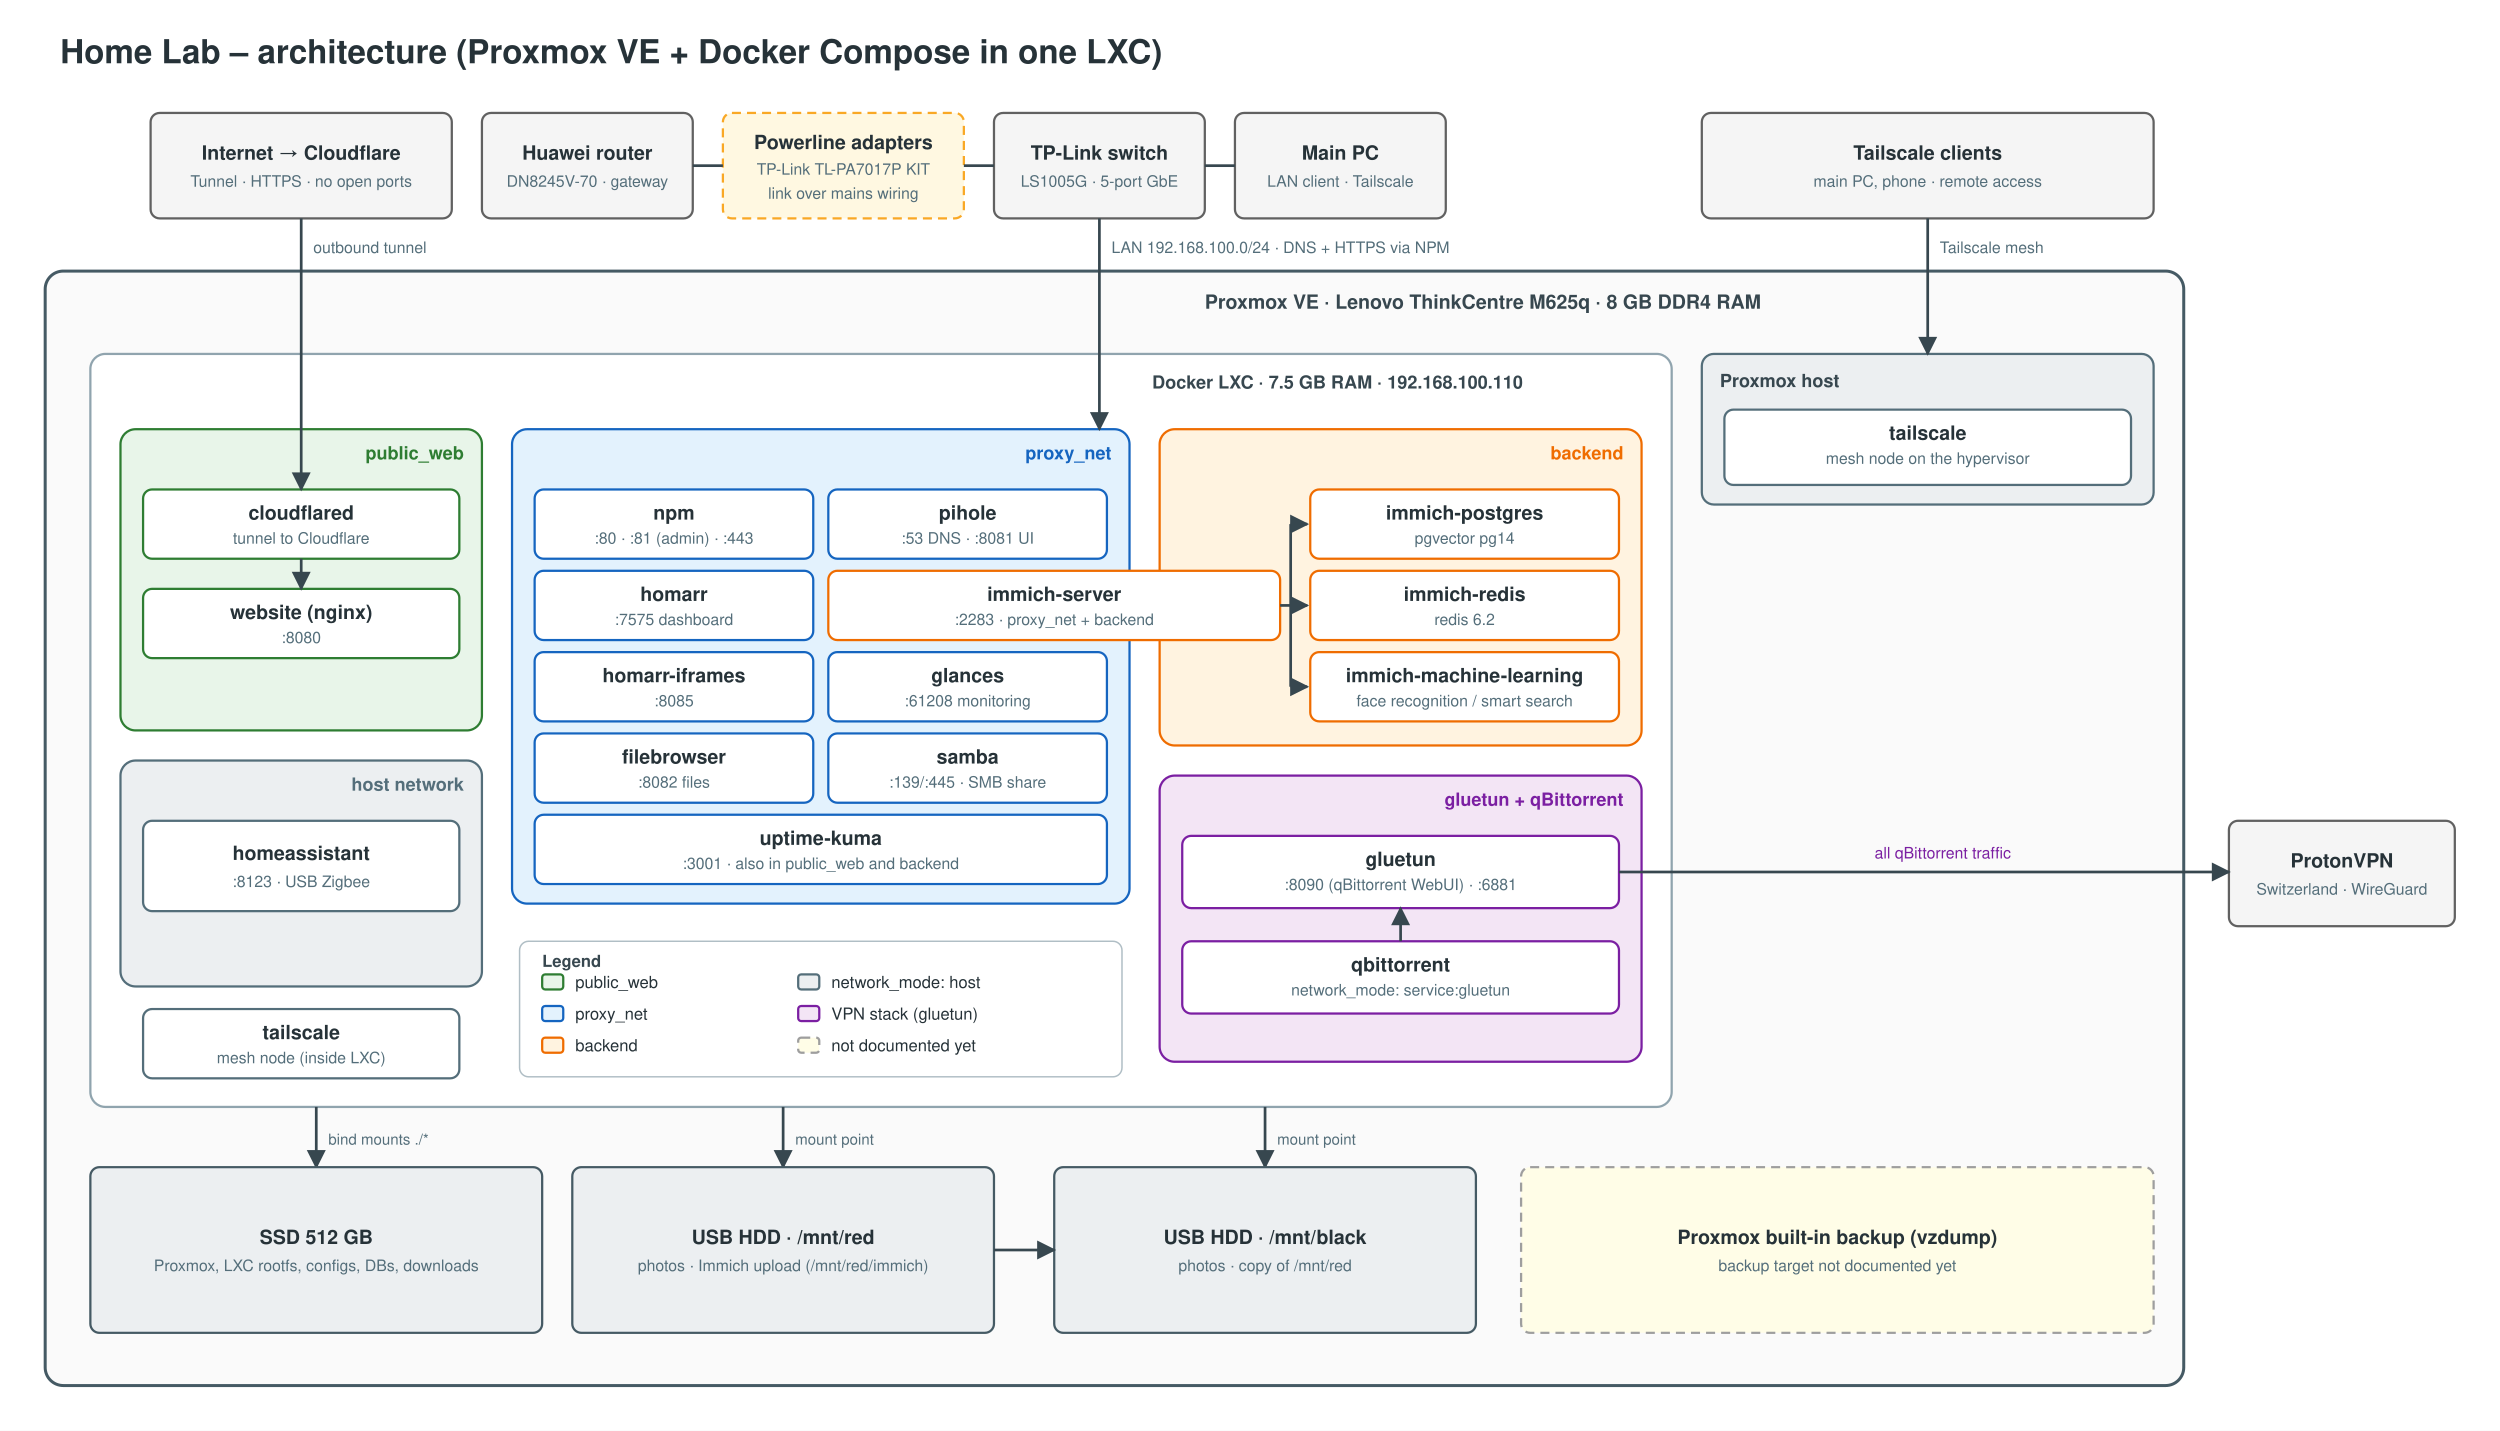
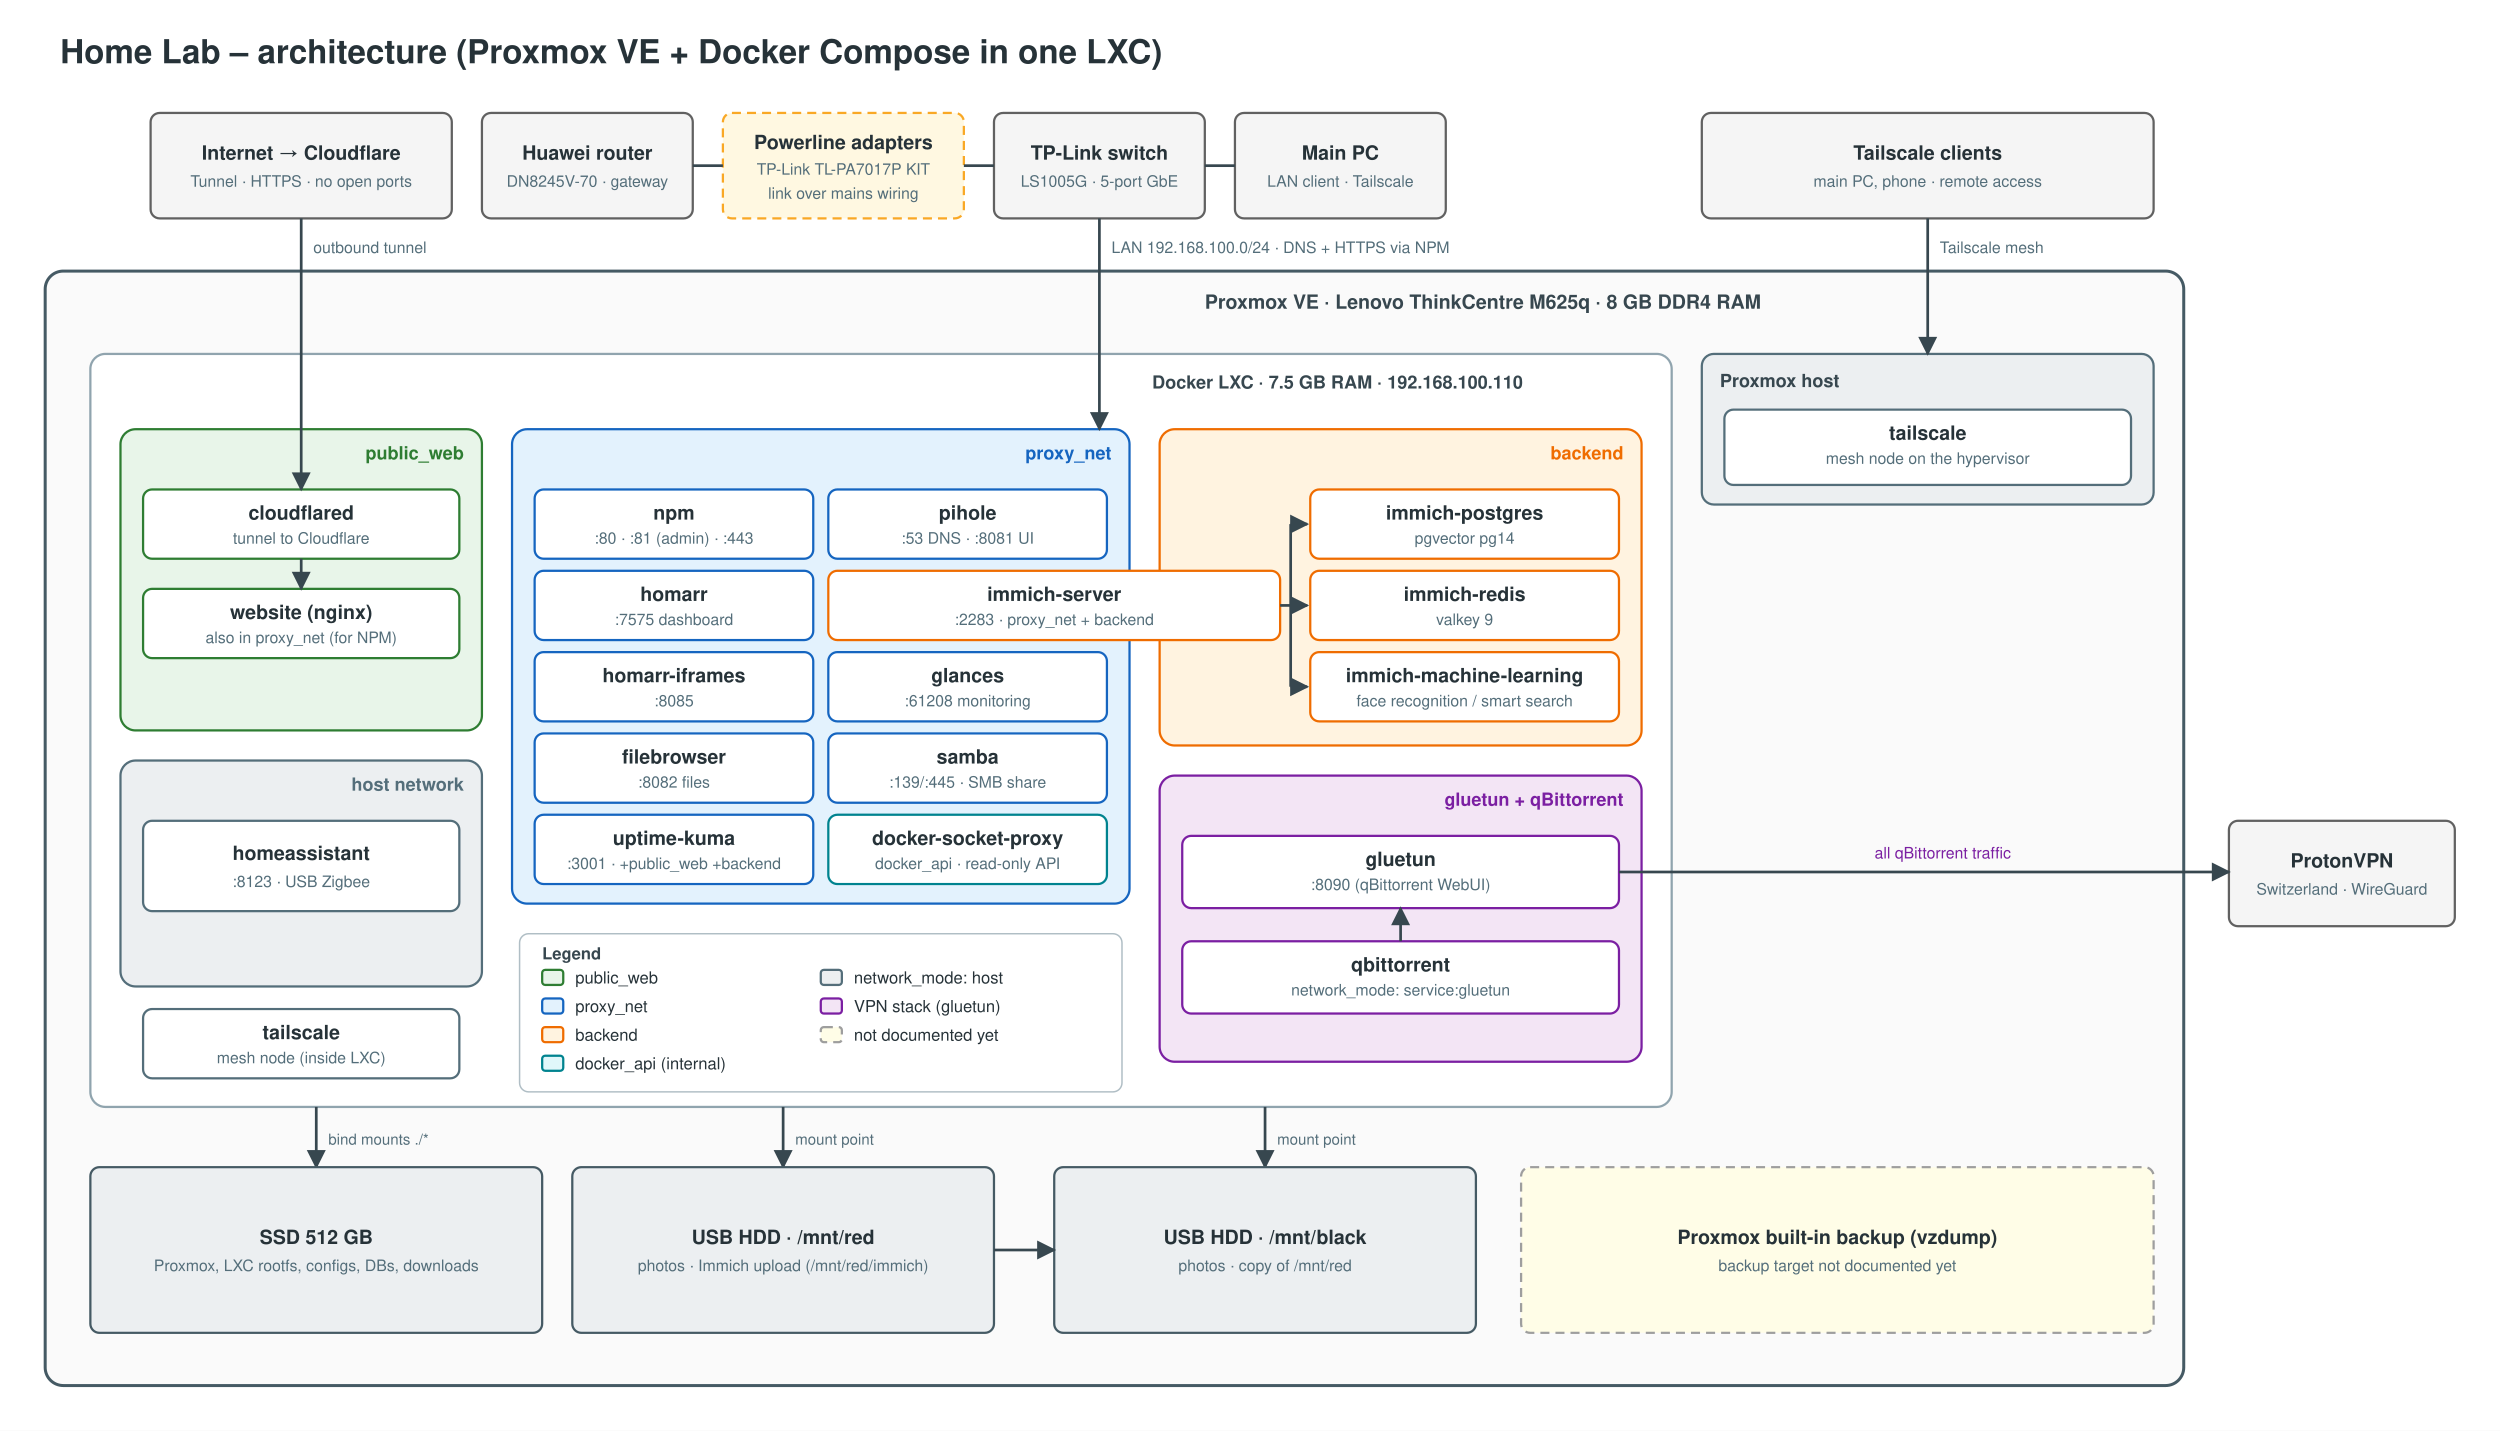
<svg xmlns="http://www.w3.org/2000/svg" viewBox="0 0 1660 950" width="1660" height="950">
  <defs>
    <marker id="arr" viewBox="0 0 10 10" refX="9" refY="5" markerWidth="7" markerHeight="7" orient="auto">
      <path d="M0,0 L10,5 L0,10 z" fill="#37474F" />
    </marker>
  </defs>
  <rect width="1660" height="950" fill="#ffffff" />
  <text x="40" y="42" font-size="22" font-weight="bold" fill="#263238" text-anchor="start" font-family="Segoe UI, Helvetica, Arial, DejaVu Sans, sans-serif">Home Lab – architecture (Proxmox VE + Docker Compose in one LXC)</text>
  <rect x="100" y="75" width="200" height="70" rx="6" fill="#F5F5F5" stroke="#616161" stroke-width="1.5" />
  <text x="200.0" y="106.0" font-size="13" font-weight="bold" fill="#263238" text-anchor="middle" font-family="Segoe UI, Helvetica, Arial, DejaVu Sans, sans-serif">Internet → Cloudflare</text>
  <text x="200.0" y="124.0" font-size="10.5" font-weight="normal" fill="#546E7A" text-anchor="middle" font-family="Segoe UI, Helvetica, Arial, DejaVu Sans, sans-serif">Tunnel · HTTPS · no open ports</text>
  <rect x="320" y="75" width="140" height="70" rx="6" fill="#F5F5F5" stroke="#616161" stroke-width="1.5" />
  <text x="390.0" y="106.0" font-size="13" font-weight="bold" fill="#263238" text-anchor="middle" font-family="Segoe UI, Helvetica, Arial, DejaVu Sans, sans-serif">Huawei router</text>
  <text x="390.0" y="124.0" font-size="10.5" font-weight="normal" fill="#546E7A" text-anchor="middle" font-family="Segoe UI, Helvetica, Arial, DejaVu Sans, sans-serif">DN8245V-70 · gateway</text>
  <rect x="480" y="75" width="160" height="70" rx="6" fill="#FFF8E1" stroke="#F9A825" stroke-width="1.5" stroke-dasharray="6 4" />
  <text x="560" y="99" font-size="13" font-weight="bold" fill="#263238" text-anchor="middle" font-family="Segoe UI, Helvetica, Arial, DejaVu Sans, sans-serif">Powerline adapters</text>
  <text x="560" y="116" font-size="10.5" font-weight="normal" fill="#546E7A" text-anchor="middle" font-family="Segoe UI, Helvetica, Arial, DejaVu Sans, sans-serif">TP-Link TL-PA7017P KIT</text>
  <text x="560" y="132" font-size="10.5" font-weight="normal" fill="#546E7A" text-anchor="middle" font-family="Segoe UI, Helvetica, Arial, DejaVu Sans, sans-serif">link over mains wiring</text>
  <rect x="660" y="75" width="140" height="70" rx="6" fill="#F5F5F5" stroke="#616161" stroke-width="1.5" />
  <text x="730.0" y="106.0" font-size="13" font-weight="bold" fill="#263238" text-anchor="middle" font-family="Segoe UI, Helvetica, Arial, DejaVu Sans, sans-serif">TP-Link switch</text>
  <text x="730.0" y="124.0" font-size="10.5" font-weight="normal" fill="#546E7A" text-anchor="middle" font-family="Segoe UI, Helvetica, Arial, DejaVu Sans, sans-serif">LS1005G · 5-port GbE</text>
  <rect x="820" y="75" width="140" height="70" rx="6" fill="#F5F5F5" stroke="#616161" stroke-width="1.5" />
  <text x="890.0" y="106.0" font-size="13" font-weight="bold" fill="#263238" text-anchor="middle" font-family="Segoe UI, Helvetica, Arial, DejaVu Sans, sans-serif">Main PC</text>
  <text x="890.0" y="124.0" font-size="10.5" font-weight="normal" fill="#546E7A" text-anchor="middle" font-family="Segoe UI, Helvetica, Arial, DejaVu Sans, sans-serif">LAN client · Tailscale</text>
  <line x1="460" y1="110" x2="480" y2="110" stroke="#37474F" stroke-width="1.8" />
  <line x1="640" y1="110" x2="660" y2="110" stroke="#37474F" stroke-width="1.8" />
  <line x1="800" y1="110" x2="820" y2="110" stroke="#37474F" stroke-width="1.8" />
  <rect x="1130" y="75" width="300" height="70" rx="6" fill="#F5F5F5" stroke="#616161" stroke-width="1.5" />
  <text x="1280.0" y="106.0" font-size="13" font-weight="bold" fill="#263238" text-anchor="middle" font-family="Segoe UI, Helvetica, Arial, DejaVu Sans, sans-serif">Tailscale clients</text>
  <text x="1280.0" y="124.0" font-size="10.5" font-weight="normal" fill="#546E7A" text-anchor="middle" font-family="Segoe UI, Helvetica, Arial, DejaVu Sans, sans-serif">main PC, phone · remote access</text>
  <rect x="1480" y="545" width="150" height="70" rx="6" fill="#F5F5F5" stroke="#616161" stroke-width="1.5" />
  <text x="1555.0" y="576.0" font-size="13" font-weight="bold" fill="#263238" text-anchor="middle" font-family="Segoe UI, Helvetica, Arial, DejaVu Sans, sans-serif">ProtonVPN</text>
  <text x="1555.0" y="594.0" font-size="10.5" font-weight="normal" fill="#546E7A" text-anchor="middle" font-family="Segoe UI, Helvetica, Arial, DejaVu Sans, sans-serif">Switzerland · WireGuard</text>
  <rect x="30" y="180" width="1420" height="740" rx="12" fill="#FAFAFA" stroke="#455A64" stroke-width="2" />
  <text x="800" y="205" font-size="13" font-weight="bold" fill="#37474F" text-anchor="start" font-family="Segoe UI, Helvetica, Arial, DejaVu Sans, sans-serif">Proxmox VE · Lenovo ThinkCentre M625q · 8 GB DDR4 RAM</text>
  <rect x="60" y="235" width="1050" height="500" rx="10" fill="#FFFFFF" stroke="#90A4AE" stroke-width="1.5" />
  <text x="765" y="258" font-size="12" font-weight="bold" fill="#37474F" text-anchor="start" font-family="Segoe UI, Helvetica, Arial, DejaVu Sans, sans-serif">Docker LXC · 7.5 GB RAM · 192.168.100.110</text>
  <rect x="80" y="285" width="240" height="200" rx="10" fill="#E8F5E9" stroke="#2E7D32" stroke-width="1.5" />
  <text x="308" y="305" font-size="12" font-weight="bold" fill="#2E7D32" text-anchor="end" font-family="Segoe UI, Helvetica, Arial, DejaVu Sans, sans-serif">public_web</text>
  <rect x="95" y="325" width="210" height="46" rx="6" fill="#fff" stroke="#2E7D32" stroke-width="1.5" />
  <text x="200.0" y="345" font-size="13" font-weight="bold" fill="#263238" text-anchor="middle" font-family="Segoe UI, Helvetica, Arial, DejaVu Sans, sans-serif">cloudflared</text>
  <text x="200.0" y="361" font-size="10.5" font-weight="normal" fill="#546E7A" text-anchor="middle" font-family="Segoe UI, Helvetica, Arial, DejaVu Sans, sans-serif">tunnel to Cloudflare</text>
  <rect x="95" y="391" width="210" height="46" rx="6" fill="#fff" stroke="#2E7D32" stroke-width="1.5" />
  <text x="200.0" y="411" font-size="13" font-weight="bold" fill="#263238" text-anchor="middle" font-family="Segoe UI, Helvetica, Arial, DejaVu Sans, sans-serif">website (nginx)</text>
-   <text x="200.0" y="427" font-size="10.5" font-weight="normal" fill="#546E7A" text-anchor="middle" font-family="Segoe UI, Helvetica, Arial, DejaVu Sans, sans-serif">:8080</text>
+   <text x="200.0" y="427" font-size="10.5" font-weight="normal" fill="#546E7A" text-anchor="middle" font-family="Segoe UI, Helvetica, Arial, DejaVu Sans, sans-serif">also in proxy_net (for NPM)</text>
  <line x1="200" y1="371" x2="200" y2="391" stroke="#37474F" stroke-width="1.8" marker-end="url(#arr)" />
  <rect x="340" y="285" width="410" height="315" rx="10" fill="#E3F2FD" stroke="#1565C0" stroke-width="1.5" />
  <text x="738" y="305" font-size="12" font-weight="bold" fill="#1565C0" text-anchor="end" font-family="Segoe UI, Helvetica, Arial, DejaVu Sans, sans-serif">proxy_net</text>
  <rect x="355" y="325" width="185" height="46" rx="6" fill="#fff" stroke="#1565C0" stroke-width="1.5" />
  <text x="447.5" y="345" font-size="13" font-weight="bold" fill="#263238" text-anchor="middle" font-family="Segoe UI, Helvetica, Arial, DejaVu Sans, sans-serif">npm</text>
  <text x="447.5" y="361" font-size="10.5" font-weight="normal" fill="#546E7A" text-anchor="middle" font-family="Segoe UI, Helvetica, Arial, DejaVu Sans, sans-serif">:80 · :81 (admin) · :443</text>
  <rect x="550" y="325" width="185" height="46" rx="6" fill="#fff" stroke="#1565C0" stroke-width="1.5" />
  <text x="642.5" y="345" font-size="13" font-weight="bold" fill="#263238" text-anchor="middle" font-family="Segoe UI, Helvetica, Arial, DejaVu Sans, sans-serif">pihole</text>
  <text x="642.5" y="361" font-size="10.5" font-weight="normal" fill="#546E7A" text-anchor="middle" font-family="Segoe UI, Helvetica, Arial, DejaVu Sans, sans-serif">:53 DNS · :8081 UI</text>
  <rect x="355" y="379" width="185" height="46" rx="6" fill="#fff" stroke="#1565C0" stroke-width="1.5" />
  <text x="447.5" y="399" font-size="13" font-weight="bold" fill="#263238" text-anchor="middle" font-family="Segoe UI, Helvetica, Arial, DejaVu Sans, sans-serif">homarr</text>
  <text x="447.5" y="415" font-size="10.5" font-weight="normal" fill="#546E7A" text-anchor="middle" font-family="Segoe UI, Helvetica, Arial, DejaVu Sans, sans-serif">:7575 dashboard</text>
  <rect x="355" y="433" width="185" height="46" rx="6" fill="#fff" stroke="#1565C0" stroke-width="1.5" />
  <text x="447.5" y="453" font-size="13" font-weight="bold" fill="#263238" text-anchor="middle" font-family="Segoe UI, Helvetica, Arial, DejaVu Sans, sans-serif">homarr-iframes</text>
  <text x="447.5" y="469" font-size="10.5" font-weight="normal" fill="#546E7A" text-anchor="middle" font-family="Segoe UI, Helvetica, Arial, DejaVu Sans, sans-serif">:8085</text>
  <rect x="550" y="433" width="185" height="46" rx="6" fill="#fff" stroke="#1565C0" stroke-width="1.5" />
  <text x="642.5" y="453" font-size="13" font-weight="bold" fill="#263238" text-anchor="middle" font-family="Segoe UI, Helvetica, Arial, DejaVu Sans, sans-serif">glances</text>
  <text x="642.5" y="469" font-size="10.5" font-weight="normal" fill="#546E7A" text-anchor="middle" font-family="Segoe UI, Helvetica, Arial, DejaVu Sans, sans-serif">:61208 monitoring</text>
  <rect x="355" y="487" width="185" height="46" rx="6" fill="#fff" stroke="#1565C0" stroke-width="1.5" />
  <text x="447.5" y="507" font-size="13" font-weight="bold" fill="#263238" text-anchor="middle" font-family="Segoe UI, Helvetica, Arial, DejaVu Sans, sans-serif">filebrowser</text>
  <text x="447.5" y="523" font-size="10.5" font-weight="normal" fill="#546E7A" text-anchor="middle" font-family="Segoe UI, Helvetica, Arial, DejaVu Sans, sans-serif">:8082 files</text>
  <rect x="550" y="487" width="185" height="46" rx="6" fill="#fff" stroke="#1565C0" stroke-width="1.5" />
  <text x="642.5" y="507" font-size="13" font-weight="bold" fill="#263238" text-anchor="middle" font-family="Segoe UI, Helvetica, Arial, DejaVu Sans, sans-serif">samba</text>
  <text x="642.5" y="523" font-size="10.5" font-weight="normal" fill="#546E7A" text-anchor="middle" font-family="Segoe UI, Helvetica, Arial, DejaVu Sans, sans-serif">:139/:445 · SMB share</text>
-   <rect x="355" y="541" width="380" height="46" rx="6" fill="#fff" stroke="#1565C0" stroke-width="1.5" />
-   <text x="545.0" y="561" font-size="13" font-weight="bold" fill="#263238" text-anchor="middle" font-family="Segoe UI, Helvetica, Arial, DejaVu Sans, sans-serif">uptime-kuma</text>
-   <text x="545.0" y="577" font-size="10.5" font-weight="normal" fill="#546E7A" text-anchor="middle" font-family="Segoe UI, Helvetica, Arial, DejaVu Sans, sans-serif">:3001 · also in public_web and backend</text>
+   <rect x="355" y="541" width="185" height="46" rx="6" fill="#fff" stroke="#1565C0" stroke-width="1.5" />
+   <text x="447.5" y="561" font-size="13" font-weight="bold" fill="#263238" text-anchor="middle" font-family="Segoe UI, Helvetica, Arial, DejaVu Sans, sans-serif">uptime-kuma</text>
+   <text x="447.5" y="577" font-size="10.5" font-weight="normal" fill="#546E7A" text-anchor="middle" font-family="Segoe UI, Helvetica, Arial, DejaVu Sans, sans-serif">:3001 · +public_web +backend</text>
+   <rect x="550" y="541" width="185" height="46" rx="6" fill="#fff" stroke="#00838F" stroke-width="1.5" />
+   <text x="642.5" y="561" font-size="13" font-weight="bold" fill="#263238" text-anchor="middle" font-family="Segoe UI, Helvetica, Arial, DejaVu Sans, sans-serif">docker-socket-proxy</text>
+   <text x="642.5" y="577" font-size="10.5" font-weight="normal" fill="#546E7A" text-anchor="middle" font-family="Segoe UI, Helvetica, Arial, DejaVu Sans, sans-serif">docker_api · read-only API</text>
  <rect x="770" y="285" width="320" height="210" rx="10" fill="#FFF3E0" stroke="#EF6C00" stroke-width="1.5" />
  <text x="1078" y="305" font-size="12" font-weight="bold" fill="#EF6C00" text-anchor="end" font-family="Segoe UI, Helvetica, Arial, DejaVu Sans, sans-serif">backend</text>
  <rect x="870" y="325" width="205" height="46" rx="6" fill="#fff" stroke="#EF6C00" stroke-width="1.5" />
  <text x="972.5" y="345" font-size="13" font-weight="bold" fill="#263238" text-anchor="middle" font-family="Segoe UI, Helvetica, Arial, DejaVu Sans, sans-serif">immich-postgres</text>
  <text x="972.5" y="361" font-size="10.5" font-weight="normal" fill="#546E7A" text-anchor="middle" font-family="Segoe UI, Helvetica, Arial, DejaVu Sans, sans-serif">pgvector pg14</text>
  <rect x="870" y="379" width="205" height="46" rx="6" fill="#fff" stroke="#EF6C00" stroke-width="1.5" />
  <text x="972.5" y="399" font-size="13" font-weight="bold" fill="#263238" text-anchor="middle" font-family="Segoe UI, Helvetica, Arial, DejaVu Sans, sans-serif">immich-redis</text>
-   <text x="972.5" y="415" font-size="10.5" font-weight="normal" fill="#546E7A" text-anchor="middle" font-family="Segoe UI, Helvetica, Arial, DejaVu Sans, sans-serif">redis 6.2</text>
+   <text x="972.5" y="415" font-size="10.5" font-weight="normal" fill="#546E7A" text-anchor="middle" font-family="Segoe UI, Helvetica, Arial, DejaVu Sans, sans-serif">valkey 9</text>
  <rect x="870" y="433" width="205" height="46" rx="6" fill="#fff" stroke="#EF6C00" stroke-width="1.5" />
  <text x="972.5" y="453" font-size="13" font-weight="bold" fill="#263238" text-anchor="middle" font-family="Segoe UI, Helvetica, Arial, DejaVu Sans, sans-serif">immich-machine-learning</text>
  <text x="972.5" y="469" font-size="10.5" font-weight="normal" fill="#546E7A" text-anchor="middle" font-family="Segoe UI, Helvetica, Arial, DejaVu Sans, sans-serif">face recognition / smart search</text>
  <rect x="550" y="379" width="300" height="46" rx="6" fill="#fff" stroke="#EF6C00" stroke-width="1.5" />
  <text x="700.0" y="399" font-size="13" font-weight="bold" fill="#263238" text-anchor="middle" font-family="Segoe UI, Helvetica, Arial, DejaVu Sans, sans-serif">immich-server</text>
  <text x="700.0" y="415" font-size="10.5" font-weight="normal" fill="#546E7A" text-anchor="middle" font-family="Segoe UI, Helvetica, Arial, DejaVu Sans, sans-serif">:2283 · proxy_net + backend</text>
  <line x1="850" y1="402" x2="857" y2="402" stroke="#37474F" stroke-width="1.8" />
  <line x1="857" y1="348" x2="857" y2="456" stroke="#37474F" stroke-width="1.8" />
  <line x1="857" y1="348" x2="868" y2="348" stroke="#37474F" stroke-width="1.8" marker-end="url(#arr)" />
  <line x1="857" y1="402" x2="868" y2="402" stroke="#37474F" stroke-width="1.8" marker-end="url(#arr)" />
  <line x1="857" y1="456" x2="868" y2="456" stroke="#37474F" stroke-width="1.8" marker-end="url(#arr)" />
  <rect x="770" y="515" width="320" height="190" rx="10" fill="#F3E5F5" stroke="#7B1FA2" stroke-width="1.5" />
  <text x="1078" y="535" font-size="12" font-weight="bold" fill="#7B1FA2" text-anchor="end" font-family="Segoe UI, Helvetica, Arial, DejaVu Sans, sans-serif">gluetun + qBittorrent</text>
  <rect x="785" y="555" width="290" height="48" rx="6" fill="#fff" stroke="#7B1FA2" stroke-width="1.5" />
  <text x="930.0" y="575" font-size="13" font-weight="bold" fill="#263238" text-anchor="middle" font-family="Segoe UI, Helvetica, Arial, DejaVu Sans, sans-serif">gluetun</text>
-   <text x="930.0" y="591" font-size="10.5" font-weight="normal" fill="#546E7A" text-anchor="middle" font-family="Segoe UI, Helvetica, Arial, DejaVu Sans, sans-serif">:8090 (qBittorrent WebUI) · :6881</text>
+   <text x="930.0" y="591" font-size="10.5" font-weight="normal" fill="#546E7A" text-anchor="middle" font-family="Segoe UI, Helvetica, Arial, DejaVu Sans, sans-serif">:8090 (qBittorrent WebUI)</text>
  <rect x="785" y="625" width="290" height="48" rx="6" fill="#fff" stroke="#7B1FA2" stroke-width="1.5" />
  <text x="930.0" y="645" font-size="13" font-weight="bold" fill="#263238" text-anchor="middle" font-family="Segoe UI, Helvetica, Arial, DejaVu Sans, sans-serif">qbittorrent</text>
  <text x="930.0" y="661" font-size="10.5" font-weight="normal" fill="#546E7A" text-anchor="middle" font-family="Segoe UI, Helvetica, Arial, DejaVu Sans, sans-serif">network_mode: service:gluetun</text>
  <line x1="930" y1="625" x2="930" y2="603" stroke="#37474F" stroke-width="1.8" marker-end="url(#arr)" />
  <rect x="80" y="505" width="240" height="150" rx="10" fill="#ECEFF1" stroke="#546E7A" stroke-width="1.5" />
  <text x="308" y="525" font-size="12" font-weight="bold" fill="#546E7A" text-anchor="end" font-family="Segoe UI, Helvetica, Arial, DejaVu Sans, sans-serif">host network</text>
  <rect x="95" y="545" width="210" height="60" rx="6" fill="#fff" stroke="#546E7A" stroke-width="1.5" />
  <text x="200.0" y="571.0" font-size="13" font-weight="bold" fill="#263238" text-anchor="middle" font-family="Segoe UI, Helvetica, Arial, DejaVu Sans, sans-serif">homeassistant</text>
  <text x="200.0" y="589.0" font-size="10.5" font-weight="normal" fill="#546E7A" text-anchor="middle" font-family="Segoe UI, Helvetica, Arial, DejaVu Sans, sans-serif">:8123 · USB Zigbee</text>
  <rect x="95" y="670" width="210" height="46" rx="6" fill="#fff" stroke="#546E7A" stroke-width="1.5" />
  <text x="200.0" y="690" font-size="13" font-weight="bold" fill="#263238" text-anchor="middle" font-family="Segoe UI, Helvetica, Arial, DejaVu Sans, sans-serif">tailscale</text>
  <text x="200.0" y="706" font-size="10.5" font-weight="normal" fill="#546E7A" text-anchor="middle" font-family="Segoe UI, Helvetica, Arial, DejaVu Sans, sans-serif">mesh node (inside LXC)</text>
-   <rect x="345" y="625" width="400" height="90" rx="6" fill="#FFFFFF" stroke="#B0BEC5" stroke-width="1" />
-   <text x="360" y="642" font-size="11" font-weight="bold" fill="#37474F" text-anchor="start" font-family="Segoe UI, Helvetica, Arial, DejaVu Sans, sans-serif">Legend</text>
-   <rect x="360" y="647" width="14" height="10" rx="2" fill="#E8F5E9" stroke="#2E7D32" stroke-width="1.5" />
-   <text x="382" y="656" font-size="11" font-weight="normal" fill="#263238" text-anchor="start" font-family="Segoe UI, Helvetica, Arial, DejaVu Sans, sans-serif">public_web</text>
-   <rect x="360" y="668" width="14" height="10" rx="2" fill="#E3F2FD" stroke="#1565C0" stroke-width="1.5" />
-   <text x="382" y="677" font-size="11" font-weight="normal" fill="#263238" text-anchor="start" font-family="Segoe UI, Helvetica, Arial, DejaVu Sans, sans-serif">proxy_net</text>
-   <rect x="360" y="689" width="14" height="10" rx="2" fill="#FFF3E0" stroke="#EF6C00" stroke-width="1.5" />
-   <text x="382" y="698" font-size="11" font-weight="normal" fill="#263238" text-anchor="start" font-family="Segoe UI, Helvetica, Arial, DejaVu Sans, sans-serif">backend</text>
-   <rect x="530" y="647" width="14" height="10" rx="2" fill="#ECEFF1" stroke="#546E7A" stroke-width="1.5" />
-   <text x="552" y="656" font-size="11" font-weight="normal" fill="#263238" text-anchor="start" font-family="Segoe UI, Helvetica, Arial, DejaVu Sans, sans-serif">network_mode: host</text>
-   <rect x="530" y="668" width="14" height="10" rx="2" fill="#F3E5F5" stroke="#7B1FA2" stroke-width="1.5" />
-   <text x="552" y="677" font-size="11" font-weight="normal" fill="#263238" text-anchor="start" font-family="Segoe UI, Helvetica, Arial, DejaVu Sans, sans-serif">VPN stack (gluetun)</text>
-   <rect x="530" y="689" width="14" height="10" rx="2" fill="#FFFDE7" stroke="#9E9E9E" stroke-width="1.5" stroke-dasharray="6 4" />
-   <text x="552" y="698" font-size="11" font-weight="normal" fill="#263238" text-anchor="start" font-family="Segoe UI, Helvetica, Arial, DejaVu Sans, sans-serif">not documented yet</text>
+   <rect x="345" y="620" width="400" height="105" rx="6" fill="#FFFFFF" stroke="#B0BEC5" stroke-width="1" />
+   <text x="360" y="637" font-size="11" font-weight="bold" fill="#37474F" text-anchor="start" font-family="Segoe UI, Helvetica, Arial, DejaVu Sans, sans-serif">Legend</text>
+   <rect x="360" y="644" width="14" height="10" rx="2" fill="#E8F5E9" stroke="#2E7D32" stroke-width="1.5" />
+   <text x="382" y="653" font-size="11" font-weight="normal" fill="#263238" text-anchor="start" font-family="Segoe UI, Helvetica, Arial, DejaVu Sans, sans-serif">public_web</text>
+   <rect x="360" y="663" width="14" height="10" rx="2" fill="#E3F2FD" stroke="#1565C0" stroke-width="1.5" />
+   <text x="382" y="672" font-size="11" font-weight="normal" fill="#263238" text-anchor="start" font-family="Segoe UI, Helvetica, Arial, DejaVu Sans, sans-serif">proxy_net</text>
+   <rect x="360" y="682" width="14" height="10" rx="2" fill="#FFF3E0" stroke="#EF6C00" stroke-width="1.5" />
+   <text x="382" y="691" font-size="11" font-weight="normal" fill="#263238" text-anchor="start" font-family="Segoe UI, Helvetica, Arial, DejaVu Sans, sans-serif">backend</text>
+   <rect x="360" y="701" width="14" height="10" rx="2" fill="#E0F7FA" stroke="#00838F" stroke-width="1.5" />
+   <text x="382" y="710" font-size="11" font-weight="normal" fill="#263238" text-anchor="start" font-family="Segoe UI, Helvetica, Arial, DejaVu Sans, sans-serif">docker_api (internal)</text>
+   <rect x="545" y="644" width="14" height="10" rx="2" fill="#ECEFF1" stroke="#546E7A" stroke-width="1.5" />
+   <text x="567" y="653" font-size="11" font-weight="normal" fill="#263238" text-anchor="start" font-family="Segoe UI, Helvetica, Arial, DejaVu Sans, sans-serif">network_mode: host</text>
+   <rect x="545" y="663" width="14" height="10" rx="2" fill="#F3E5F5" stroke="#7B1FA2" stroke-width="1.5" />
+   <text x="567" y="672" font-size="11" font-weight="normal" fill="#263238" text-anchor="start" font-family="Segoe UI, Helvetica, Arial, DejaVu Sans, sans-serif">VPN stack (gluetun)</text>
+   <rect x="545" y="682" width="14" height="10" rx="2" fill="#FFFDE7" stroke="#9E9E9E" stroke-width="1.5" stroke-dasharray="6 4" />
+   <text x="567" y="691" font-size="11" font-weight="normal" fill="#263238" text-anchor="start" font-family="Segoe UI, Helvetica, Arial, DejaVu Sans, sans-serif">not documented yet</text>
  <rect x="1130" y="235" width="300" height="100" rx="8" fill="#ECEFF1" stroke="#546E7A" stroke-width="1.5" />
  <text x="1142" y="257" font-size="12" font-weight="bold" fill="#37474F" text-anchor="start" font-family="Segoe UI, Helvetica, Arial, DejaVu Sans, sans-serif">Proxmox host</text>
  <rect x="1145" y="272" width="270" height="50" rx="6" fill="#fff" stroke="#546E7A" stroke-width="1.5" />
  <text x="1280.0" y="292" font-size="13" font-weight="bold" fill="#263238" text-anchor="middle" font-family="Segoe UI, Helvetica, Arial, DejaVu Sans, sans-serif">tailscale</text>
  <text x="1280.0" y="308" font-size="10.5" font-weight="normal" fill="#546E7A" text-anchor="middle" font-family="Segoe UI, Helvetica, Arial, DejaVu Sans, sans-serif">mesh node on the hypervisor</text>
  <line x1="200" y1="145" x2="200" y2="325" stroke="#37474F" stroke-width="1.8" marker-end="url(#arr)" />
  <text x="208" y="168" font-size="10.5" font-weight="normal" fill="#546E7A" text-anchor="start" font-family="Segoe UI, Helvetica, Arial, DejaVu Sans, sans-serif">outbound tunnel</text>
  <line x1="730" y1="145" x2="730" y2="285" stroke="#37474F" stroke-width="1.8" marker-end="url(#arr)" />
  <text x="738" y="168" font-size="10.5" font-weight="normal" fill="#546E7A" text-anchor="start" font-family="Segoe UI, Helvetica, Arial, DejaVu Sans, sans-serif">LAN 192.168.100.0/24 · DNS + HTTPS via NPM</text>
  <line x1="1280" y1="145" x2="1280" y2="235" stroke="#37474F" stroke-width="1.8" marker-end="url(#arr)" />
  <text x="1288" y="168" font-size="10.5" font-weight="normal" fill="#546E7A" text-anchor="start" font-family="Segoe UI, Helvetica, Arial, DejaVu Sans, sans-serif">Tailscale mesh</text>
  <line x1="1075" y1="579" x2="1480" y2="579" stroke="#37474F" stroke-width="1.8" marker-end="url(#arr)" />
  <text x="1290" y="570" font-size="10.5" font-weight="normal" fill="#7B1FA2" text-anchor="middle" font-family="Segoe UI, Helvetica, Arial, DejaVu Sans, sans-serif">all qBittorrent traffic</text>
  <line x1="210" y1="735" x2="210" y2="775" stroke="#37474F" stroke-width="1.8" marker-end="url(#arr)" />
  <text x="218" y="760" font-size="10" font-weight="normal" fill="#546E7A" text-anchor="start" font-family="Segoe UI, Helvetica, Arial, DejaVu Sans, sans-serif">bind mounts ./*</text>
  <line x1="520" y1="735" x2="520" y2="775" stroke="#37474F" stroke-width="1.8" marker-end="url(#arr)" />
  <text x="528" y="760" font-size="10" font-weight="normal" fill="#546E7A" text-anchor="start" font-family="Segoe UI, Helvetica, Arial, DejaVu Sans, sans-serif">mount point</text>
  <line x1="840" y1="735" x2="840" y2="775" stroke="#37474F" stroke-width="1.8" marker-end="url(#arr)" />
  <text x="848" y="760" font-size="10" font-weight="normal" fill="#546E7A" text-anchor="start" font-family="Segoe UI, Helvetica, Arial, DejaVu Sans, sans-serif">mount point</text>
  <rect x="60" y="775" width="300" height="110" rx="6" fill="#ECEFF1" stroke="#455A64" stroke-width="1.5" />
  <text x="210.0" y="826.0" font-size="13" font-weight="bold" fill="#263238" text-anchor="middle" font-family="Segoe UI, Helvetica, Arial, DejaVu Sans, sans-serif">SSD 512 GB</text>
  <text x="210.0" y="844.0" font-size="10.5" font-weight="normal" fill="#546E7A" text-anchor="middle" font-family="Segoe UI, Helvetica, Arial, DejaVu Sans, sans-serif">Proxmox, LXC rootfs, configs, DBs, downloads</text>
  <rect x="380" y="775" width="280" height="110" rx="6" fill="#ECEFF1" stroke="#455A64" stroke-width="1.5" />
  <text x="520.0" y="826.0" font-size="13" font-weight="bold" fill="#263238" text-anchor="middle" font-family="Segoe UI, Helvetica, Arial, DejaVu Sans, sans-serif">USB HDD · /mnt/red</text>
  <text x="520.0" y="844.0" font-size="10.5" font-weight="normal" fill="#546E7A" text-anchor="middle" font-family="Segoe UI, Helvetica, Arial, DejaVu Sans, sans-serif">photos · Immich upload (/mnt/red/immich)</text>
  <rect x="700" y="775" width="280" height="110" rx="6" fill="#ECEFF1" stroke="#455A64" stroke-width="1.5" />
  <text x="840.0" y="826.0" font-size="13" font-weight="bold" fill="#263238" text-anchor="middle" font-family="Segoe UI, Helvetica, Arial, DejaVu Sans, sans-serif">USB HDD · /mnt/black</text>
  <text x="840.0" y="844.0" font-size="10.5" font-weight="normal" fill="#546E7A" text-anchor="middle" font-family="Segoe UI, Helvetica, Arial, DejaVu Sans, sans-serif">photos · copy of /mnt/red</text>
  <line x1="660" y1="830" x2="700" y2="830" stroke="#37474F" stroke-width="1.8" marker-end="url(#arr)" />
  <rect x="1010" y="775" width="420" height="110" rx="6" fill="#FFFDE7" stroke="#9E9E9E" stroke-width="1.5" stroke-dasharray="6 4" />
  <text x="1220.0" y="826.0" font-size="13" font-weight="bold" fill="#263238" text-anchor="middle" font-family="Segoe UI, Helvetica, Arial, DejaVu Sans, sans-serif">Proxmox built-in backup (vzdump)</text>
  <text x="1220.0" y="844.0" font-size="10.5" font-weight="normal" fill="#546E7A" text-anchor="middle" font-family="Segoe UI, Helvetica, Arial, DejaVu Sans, sans-serif">backup target not documented yet</text>
</svg>
